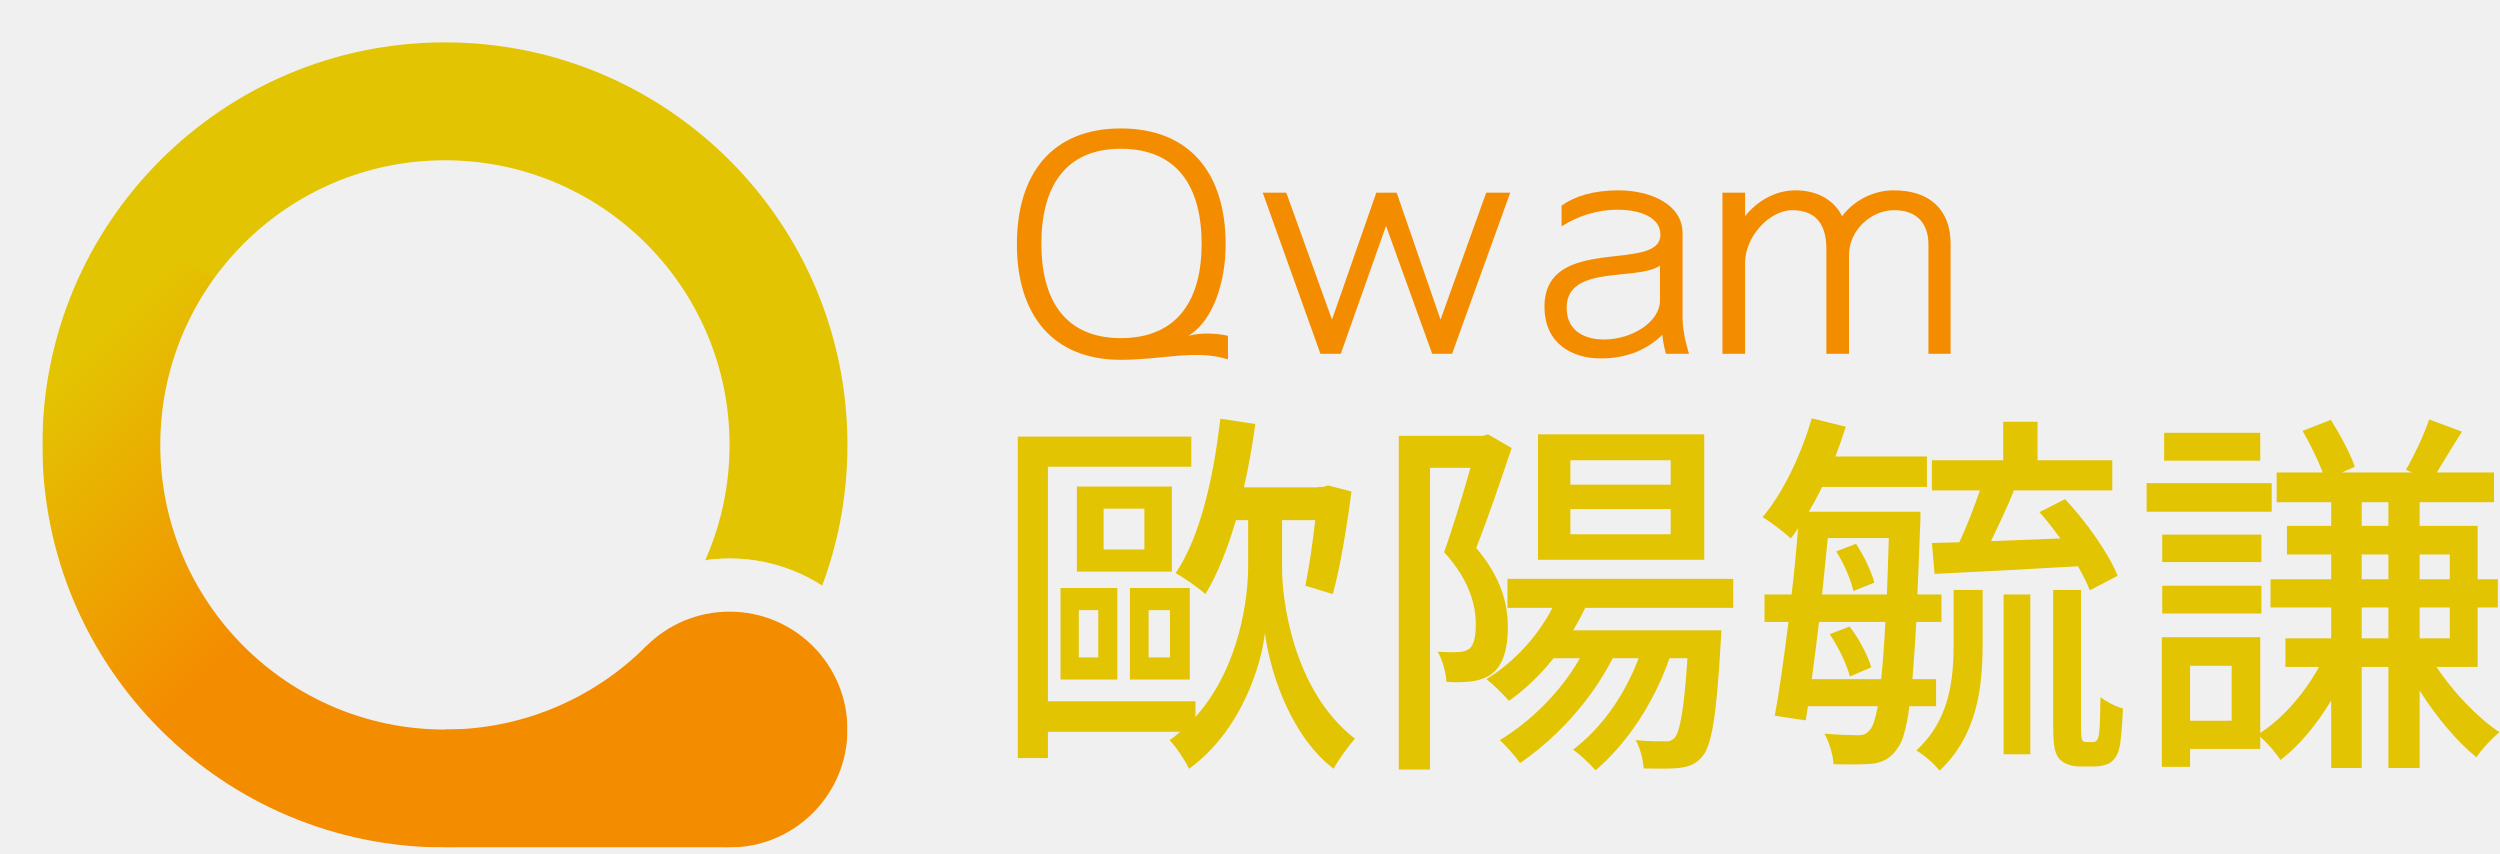
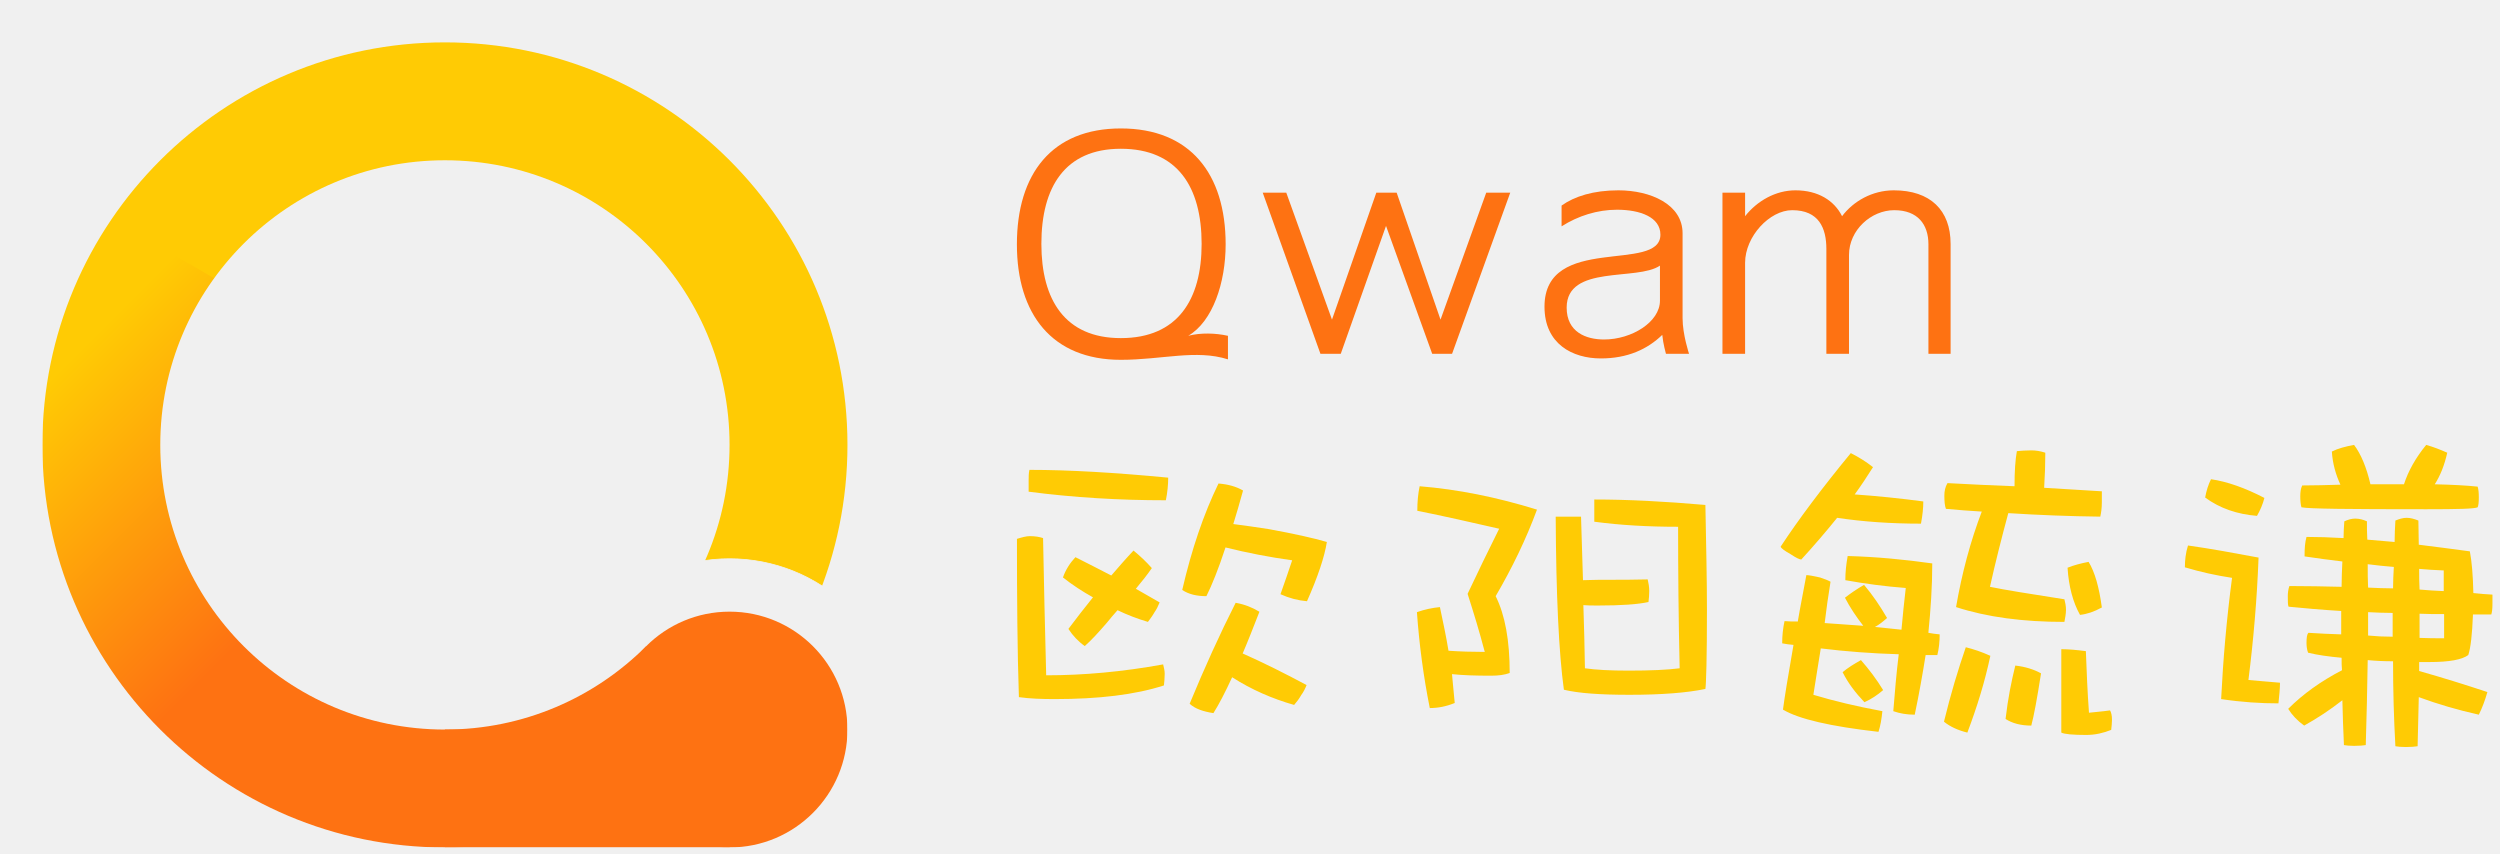
<svg xmlns="http://www.w3.org/2000/svg" width="1180px" height="403px" viewBox="0 0 1180 403" version="1.1">
  <defs>
    <linearGradient x1="0" x2="1" id="G" gradientTransform="rotate(45)">
-       <stop offset="0" stop-color="#E3C402" />
-       <stop offset="0.3" stop-color="#E3C402" />
-       <stop offset="0.7" stop-color="#F48C00" />
-       <stop offset="1" stop-color="#F48C00" />
+       <stop offset="0" stop-color="#FFCB04" />
+       <stop offset="0.3" stop-color="#FFCB04" />
+       <stop offset="0.7" stop-color="#FE7212" />
+       <stop offset="1" stop-color="#FE7212" />
    </linearGradient>
    <mask id="p1">
      <circle fill="white" cx="0" cy="0" r="500" />
      <circle fill="black" cx="0" cy="0" r="353.553" />
      <path stroke="black" fill="black" d="M 203.553 203.553 A 150 150 1 0 1 503.553 503.553 Z" />
      <rect fill="white" x="0" y="353.553" width="353.553" height="146.447" />
      <circle fill="white" cx="353.553" cy="353.553" r="146.447" />
    </mask>
  </defs>
  <g transform="translate(210, 210) scale(0.38)">
    <g mask="url(#p1)">
      <rect x="-500" y="-500" width="1000" height="1000" fill="url(#G)" />
-       <rect x="-500" y="-500" width="1000" height="500" fill="#E3C402" transform="rotate(30) translate(0, -36)" />
+       <rect x="-500" y="-500" width="1000" height="500" fill="#FFCB04" transform="rotate(30) translate(0, -36)" />
    </g>
  </g>
  <g stroke="none" stroke-width="1" fill="none" fill-rule="evenodd">
-     <g id="歐陽毓謙" transform="translate(480.4, 197.44)" fill="#E3C402" fill-rule="nonzero">
-       <path d="M124.74,48.06 L140.4,48.06 C139.14,59.4 137.34,71.1 135.72,79.02 L148.68,82.98 C152.1,70.74 155.34,51.3 157.5,34.56 L146.52,31.68 L144,32.4 L141.66,32.4 L141.66,32.58 L106.74,32.58 C108.9,23.04 110.7,12.96 112.14,2.7 L95.58,0.18 C92.34,28.44 86.04,55.98 74.52,73.08 C78.48,75.24 85.68,80.28 88.56,82.98 C94.32,73.44 99,61.56 102.96,48.06 L108.72,48.06 L108.72,70.02 C108.72,83.34 105.3,117 83.88,140.94 L83.88,133.56 L14.22,133.56 L14.22,22.86 L81.9,22.86 L81.9,8.64 L1.13686838e-13,8.64 L1.13686838e-13,160.38 L14.22,160.38 L14.22,147.96 L76.68,147.96 C75.06,149.4 73.44,150.66 71.64,151.92 C74.52,154.8 79.2,161.82 80.82,165.42 C105.48,147.6 115.02,116.28 116.64,101.34 C118.44,115.74 126.9,148.32 149.04,165.42 C151.2,161.46 156.06,154.62 159.12,151.2 C129.78,128.52 124.56,85.14 124.74,70.02 L124.74,48.06 Z M40.5,42.66 L59.76,42.66 L59.76,61.92 L40.5,61.92 L40.5,42.66 Z M27.9,72.36 L72.72,72.36 L72.72,32.22 L27.9,32.22 L27.9,72.36 Z M61.74,90.54 L71.82,90.54 L71.82,112.86 L61.74,112.86 L61.74,90.54 Z M52.92,123.3 L81.18,123.3 L81.18,80.1 L52.92,80.1 L52.92,123.3 Z M28.8,90.54 L37.98,90.54 L37.98,112.86 L28.8,112.86 L28.8,90.54 Z M20.16,123.3 L46.98,123.3 L46.98,80.1 L20.16,80.1 L20.16,123.3 Z" />
-       <path d="M308.16,31.32 L260.82,31.32 L260.82,19.8 L308.16,19.8 L308.16,31.32 Z M308.16,54.72 L260.82,54.72 L260.82,42.84 L308.16,42.84 L308.16,54.72 Z M324,7.56 L245.52,7.56 L245.52,66.78 L324,66.78 L324,7.56 Z M221.94,7.56 L219.42,8.28 L179.82,8.28 L179.82,165.78 L194.58,165.78 L194.58,23.4 L213.66,23.4 C210.24,35.46 205.56,50.94 201.24,63.18 C213.12,76.32 216.18,88.02 216.18,97.2 C216.18,102.42 215.46,107.1 212.94,108.9 C211.32,109.98 209.34,110.34 207.18,110.34 C204.84,110.52 201.78,110.34 198.18,110.16 C200.52,114.12 202.14,120.24 202.32,124.38 C206.64,124.74 210.96,124.56 214.2,124.2 C217.8,123.66 221.04,122.58 223.74,120.6 C228.96,116.64 231.3,109.08 231.3,98.64 C231.3,87.84 228.42,75.42 216.36,61.2 C222.12,46.62 228.24,28.44 233.1,14.04 L221.94,7.56 Z M337.68,89.46 L337.68,75.78 L231.12,75.78 L231.12,89.46 L252.36,89.46 C245.16,103.32 234,115.2 221.22,123.12 C224.28,125.46 229.5,130.68 231.84,133.38 C239.4,127.98 246.6,121.14 252.9,113.22 L265.32,113.22 C256.32,129.06 242.46,142.74 227.52,151.92 C230.4,154.44 235.08,159.84 237.06,162.72 C254.16,151.02 270.54,133.38 280.8,113.22 L293.04,113.22 C286.38,130.86 275.58,146.16 262.08,156.42 C265.32,158.58 270.54,163.62 272.7,166.14 C287.28,153.72 300.06,134.82 307.62,113.22 L316.08,113.22 C314.46,137.88 312.48,147.78 310.14,150.66 C308.7,152.28 307.26,152.64 305.1,152.46 C302.58,152.46 297.36,152.46 291.6,151.92 C293.76,155.52 295.2,161.28 295.38,165.24 C302.04,165.42 308.16,165.42 311.94,165.06 C316.62,164.52 320.04,163.26 322.92,159.84 C327.42,154.8 329.76,141.3 331.74,106.38 C331.92,104.22 332.1,100.08 332.1,100.08 L262.08,100.08 C264.24,96.66 266.04,93.06 267.84,89.46 L337.68,89.46 Z" />
-       <path d="M431.46,58.86 L432.72,73.44 C450.9,72.54 475.92,71.28 500.4,69.84 C502.74,73.98 504.72,77.76 505.98,81.18 L519.12,74.34 C514.98,63.9 504.36,48.78 494.28,38.16 L482.22,44.28 C485.64,48.06 488.88,52.38 492.12,56.7 L459.36,57.96 C462.96,50.4 466.92,42.12 470.16,34.2 L469.44,34.02 L516.6,34.02 L516.6,19.8 L481.32,19.8 L481.32,1.62 L465.12,1.62 L465.12,19.8 L431.46,19.8 L431.46,34.02 L454.14,34.02 C451.44,41.76 448.02,50.76 444.42,58.5 L431.46,58.86 Z M386.28,62.82 C389.88,68.4 393.3,76.32 394.38,81.54 L404.28,77.58 C403.02,72.54 399.42,64.98 395.64,59.22 L386.28,62.82 Z M383.22,101.88 C387.36,108 391.32,116.28 392.76,121.86 L402.84,117.54 C401.22,111.96 397.08,104.04 392.58,98.28 L383.22,101.88 Z M374.76,123.12 C375.84,114.66 377.1,105.48 378.18,96.12 L409.5,96.12 C408.96,107.1 408.24,116.1 407.52,123.12 L374.76,123.12 Z M411.12,56.52 C410.76,66.42 410.58,75.24 410.22,83.16 L379.62,83.16 C380.52,74.16 381.42,65.16 382.32,56.52 L411.12,56.52 Z M433.44,135.9 L433.44,123.12 L422.28,123.12 C422.82,115.74 423.54,106.74 424.08,96.12 L435.96,96.12 L435.96,83.16 L424.62,83.16 C424.98,73.8 425.52,63.18 425.88,51.48 C426.06,49.32 426.06,44.1 426.06,44.1 L373.32,44.1 C375.48,40.5 377.64,36.54 379.62,32.4 L429.12,32.4 L429.12,18 L385.92,18 C387.72,13.32 389.34,8.64 390.78,3.96 L374.76,-5.68434189e-14 C369.72,17.28 361.26,35.1 351.54,46.62 C355.14,48.78 361.8,53.82 364.86,56.7 C366.12,55.26 367.2,53.64 368.28,51.84 C367.56,61.74 366.48,72.54 365.22,83.16 L352.44,83.16 L352.44,96.12 L363.78,96.12 C361.62,112.86 359.46,128.7 357.3,140.4 L371.88,142.56 L372.96,135.9 L405.9,135.9 C404.82,141.66 403.74,145.08 402.48,146.7 C400.68,149.04 399.24,149.58 396.54,149.58 C393.66,149.58 387.54,149.4 380.7,148.86 C383.04,152.82 384.84,159.12 385.02,163.26 C391.86,163.44 398.52,163.44 403.2,163.08 C408.24,162.36 411.84,160.74 415.26,155.7 C417.6,152.64 419.4,146.7 420.84,135.9 L433.44,135.9 Z M441.72,106.2 C441.72,123.12 439.92,142.38 424.08,156.78 C427.68,158.76 432.72,163.26 435.06,166.32 C452.88,149.58 455.4,127.08 455.4,106.38 L455.4,81 L441.72,81 L441.72,106.2 Z M465.3,158.58 L477.9,158.58 L477.9,83.16 L465.3,83.16 L465.3,158.58 Z M504.18,152.82 C503.46,152.82 502.74,152.46 502.38,151.92 C502.02,151.2 501.84,149.04 501.84,145.8 L501.84,81 L488.7,81 L488.7,144.54 C488.7,155.7 489.6,158.58 491.94,161.1 C494.1,163.26 497.7,164.34 501.12,164.34 L508.14,164.34 C510.48,164.34 513.36,163.8 515.34,162.72 C517.5,161.28 519.12,159.12 519.84,155.88 C520.74,153 521.28,144.36 521.64,136.98 C518.22,136.08 513.72,133.74 511.02,131.58 C510.84,139.14 510.84,145.08 510.48,147.6 C510.3,150.12 509.76,151.56 509.22,152.1 C508.68,152.64 507.96,152.82 507.06,152.82 L504.18,152.82 Z" />
-       <path d="M586.44,6.84 L541.08,6.84 L541.08,19.98 L586.44,19.98 L586.44,6.84 Z M591.84,30.6 L532.8,30.6 L532.8,44.1 L591.84,44.1 L591.84,30.6 Z M586.98,54.9 L540.18,54.9 L540.18,67.86 L586.98,67.86 L586.98,54.9 Z M540.18,92.16 L586.98,92.16 L586.98,79.02 L540.18,79.02 L540.18,92.16 Z M634.32,103.86 L634.32,89.28 L646.92,89.28 L646.92,103.86 L634.32,103.86 Z M634.32,64.26 L646.92,64.26 L646.92,75.96 L634.32,75.96 L634.32,64.26 Z M634.32,39.6 L646.92,39.6 L646.92,50.76 L634.32,50.76 L634.32,39.6 Z M675.9,64.26 L675.9,75.96 L661.68,75.96 L661.68,64.26 L675.9,64.26 Z M675.9,103.86 L661.68,103.86 L661.68,89.28 L675.9,89.28 L675.9,103.86 Z M572.94,142.74 L553.32,142.74 L553.32,116.82 L572.94,116.82 L572.94,142.74 Z M689.04,117.36 L689.04,89.28 L698.58,89.28 L698.58,75.96 L689.04,75.96 L689.04,50.76 L661.68,50.76 L661.68,39.6 L696.78,39.6 L696.78,25.56 L669.78,25.56 C673.2,19.98 677.34,12.96 681.66,6.3 L666.18,0.54 C663.84,7.56 658.98,17.82 655.2,24.3 L658.08,25.56 L624.96,25.56 L631.08,22.86 C629.1,16.92 624.06,7.56 619.74,0.72 L606.42,5.94 C610.02,12.06 613.62,19.62 615.96,25.56 L594.18,25.56 L594.18,39.6 L619.92,39.6 L619.92,50.76 L599.04,50.76 L599.04,64.26 L619.92,64.26 L619.92,75.96 L591.3,75.96 L591.3,89.28 L619.92,89.28 L619.92,103.86 L598.32,103.86 L598.32,117.36 L614.16,117.36 C607.5,129.6 597.06,141.66 586.44,148.5 L586.44,103.32 L540,103.32 L540,164.52 L553.32,164.52 L553.32,156.06 L586.44,156.06 L586.44,150.3 C589.86,153.36 593.82,157.86 595.98,161.28 C604.62,154.8 613.08,144.54 619.92,133.2 L619.92,165.06 L634.32,165.06 L634.32,117.36 L646.92,117.36 L646.92,165.06 L661.68,165.06 L661.68,128.52 C669.42,140.76 679.32,152.64 688.5,160.02 C690.84,156.24 695.88,151.02 699.3,148.14 C689.04,141.3 677.52,129.24 669.6,117.36 L689.04,117.36 Z" />
+     <g id="欧阳毓谦" transform="translate(480, 210) scale(1.15)" fill="#FFCB04" fill-rule="nonzero">
+       <path d="M82.72,15.84 C76.64,28.32 71.68,42.88 67.84,59.52 C70.4,61.28 73.76,62.08 77.76,62.08 C80,57.6 82.72,50.88 85.6,42.08 C94.56,44.32 103.68,46.08 112.96,47.36 C111.52,51.68 109.92,56.32 108.16,61.28 C111.68,62.88 115.36,63.84 119.04,64.16 C123.52,54.08 126.24,45.92 127.2,39.84 C121.76,38.24 113.92,36.48 103.36,34.56 C98.4,33.76 93.6,33.12 88.8,32.48 C90.08,28.48 91.36,23.84 92.8,18.72 C90.08,17.12 86.72,16.16 82.72,15.84 Z M89.76,64.8 C83.2,77.76 76.96,91.52 70.88,106.24 C73.12,108.32 76.48,109.44 80.64,110.08 C82.88,106.56 85.44,101.6 88.32,95.36 C96.32,100.48 104.8,104.16 113.76,106.72 C114.88,105.44 115.84,104.16 116.64,102.72 C117.6,101.44 118.24,100.16 118.88,98.56 C109.92,93.76 101.28,89.44 92.64,85.6 C94.72,80.8 96.96,75.04 99.52,68.48 C96.64,66.72 93.44,65.44 89.76,64.8 Z M5.28,37.44 C3.84,37.44 2.08,37.92 5.68434189e-14,38.56 C5.68434189e-14,62.88 0.16,84.48 0.8,103.52 C5.28,104.16 10.24,104.32 15.52,104.32 C33.44,104.32 48.48,102.56 60.32,98.72 C60.48,97.28 60.64,95.68 60.64,93.92 C60.64,92.64 60.32,91.36 60,90.08 C43.36,93.12 27.36,94.56 12,94.56 C11.52,75.36 11.04,56.64 10.72,38.24 C9.28,37.76 7.52,37.44 5.28,37.44 Z M5.12,10.24 C4.8,11.68 4.8,13.12 4.8,14.4 L4.8,19.2 C23.2,21.6 41.92,22.72 61.12,22.72 C61.76,19.52 62.08,16.32 62.08,13.44 C40.32,11.36 21.44,10.24 5.12,10.24 Z M24,46.08 C21.76,48.48 20,51.2 18.88,54.4 C22.72,57.44 26.88,60.16 31.2,62.56 C27.84,66.72 24.48,71.04 21.12,75.52 C22.88,78.24 25.12,80.64 27.84,82.56 C30.72,80 33.6,76.8 36.8,73.12 C38.24,71.36 39.68,69.6 41.28,67.84 C45.28,69.76 49.44,71.36 53.76,72.64 C54.72,71.36 55.68,70.08 56.48,68.64 C57.28,67.52 57.92,66.24 58.56,64.64 C55.36,62.72 52,60.96 48.8,59.04 C51.36,56 53.6,53.12 55.36,50.56 C53.12,48 50.56,45.6 47.84,43.36 C44.8,46.56 41.76,50.08 38.72,53.6 C33.76,51.04 28.8,48.48 24,46.08 Z" id="Shape" />
+       <path d="M165.28,16.96 C164.64,20 164.32,23.36 164.32,27.04 C175.52,29.28 186.72,31.84 197.92,34.4 C193.44,43.36 189.12,52.32 184.96,61.12 C187.52,69.12 189.92,76.96 192,84.96 C186.88,84.96 181.92,84.8 177.12,84.48 C176.16,78.56 174.88,72.64 173.6,66.56 C170.4,66.88 167.36,67.52 164.16,68.64 C165.12,82.08 166.88,95.2 169.44,108 C172.8,108 176.16,107.36 179.68,105.92 C179.36,102.08 178.88,98.08 178.56,94.08 C183.04,94.56 188.32,94.72 194.56,94.72 C197.6,94.72 200.16,94.4 202.24,93.6 C202.24,80.16 200.32,69.76 196.48,62.08 C203.2,50.56 208.96,38.72 213.44,26.56 C196.96,21.44 180.96,18.24 165.28,16.96 Z M239.04,55.36 C236.48,55.36 234.24,55.52 232.32,55.52 C232,46.88 231.84,38.24 231.52,29.44 L221.12,29.44 C221.28,61.6 222.4,85.28 224.48,100.48 C230.4,101.92 239.36,102.56 251.36,102.56 C264.48,102.56 274.88,101.76 282.56,100.16 C282.88,98.08 283.2,87.2 283.2,67.68 C283.2,55.68 282.88,41.28 282.56,24.64 C266.08,23.2 250.88,22.4 236.96,22.4 L236.96,31.52 C247.68,32.96 259.2,33.6 271.36,33.6 C271.36,51.84 271.52,71.2 272,91.68 C267.04,92.32 260,92.64 251.04,92.64 C243.52,92.64 237.6,92.32 233.12,91.68 C232.96,83.2 232.8,74.56 232.48,65.76 C234.08,65.92 236.16,65.92 238.56,65.92 C248,65.92 254.88,65.44 259.2,64.48 C259.36,63.2 259.52,61.6 259.52,60 C259.52,58.24 259.2,56.64 258.88,55.2 C254.08,55.36 247.52,55.36 239.04,55.36 Z" id="Shape" />
+       <path d="M336.64,29.92 C347.2,31.52 358.72,32.32 371.04,32.32 C371.68,28.96 372,25.92 372,23.2 C362.4,21.92 352.96,20.96 343.84,20.32 C346.4,16.8 348.96,12.96 351.36,9.12 C348.48,6.88 345.44,4.96 342.24,3.36 C330.4,17.76 320.8,30.56 313.44,41.76 C313.76,42.56 315.2,43.52 317.44,44.8 C319.84,46.4 321.28,47.04 321.92,47.04 C327.04,41.44 332,35.68 336.64,29.92 Z M324,53.44 C322.72,60.48 321.44,66.72 320.48,72.48 C318.56,72.48 316.8,72.48 315.04,72.32 C314.4,75.2 314.08,78.24 314.08,81.44 C315.52,81.76 317.12,81.92 318.72,82.08 C316.48,94.88 315.04,103.68 314.4,108.64 C320.8,112.48 333.76,115.52 353.6,117.76 C354.4,115.36 354.88,112.48 355.2,109.28 C344.8,107.36 335.36,105.12 326.88,102.56 C327.84,96.64 328.8,90.24 329.92,83.52 C340.32,84.8 351.04,85.6 361.92,85.92 C360.96,93.6 360.32,101.44 359.68,109.28 C362.4,110.24 365.28,110.72 368.48,110.72 C370.24,102.4 371.68,94.24 372.96,86.24 L377.76,86.24 C378.4,83.68 378.72,80.8 378.72,77.76 C377.12,77.6 375.68,77.44 374.08,77.12 C375.04,67.52 375.68,57.92 375.68,48.64 C364.32,47.04 352.8,45.92 340.96,45.6 C340.32,49.12 340,52.32 340,55.52 C348,56.96 356.32,58.08 364.8,58.72 C364.16,64.48 363.52,70.08 363.04,75.84 C359.52,75.52 355.84,75.04 352.16,74.72 C353.92,73.76 355.52,72.48 357.12,71.04 C354.24,66.08 351.2,61.6 347.68,57.44 C344.64,59.2 342.08,60.96 339.84,62.72 C341.92,66.72 344.48,70.56 347.36,74.24 C342.08,73.92 336.8,73.44 331.52,73.12 C332.16,67.68 332.96,62.08 333.92,56.16 C333.44,55.84 332,55.2 329.6,54.4 C326.72,53.76 324.96,53.44 324,53.44 Z M416.32,2.24 C414.08,2.24 412,2.4 410.4,2.56 C409.76,6.08 409.44,10.88 409.44,16.96 C400.32,16.64 391.2,16.16 381.92,15.68 C380.96,17.28 380.64,19.04 380.64,20.8 C380.64,23.2 380.8,24.96 381.28,26.24 C386.08,26.72 391.04,27.04 396,27.36 C391.36,39.52 387.84,52.64 385.44,66.56 C398.24,70.72 412.96,72.64 429.92,72.64 C430.24,70.88 430.56,69.28 430.56,67.68 C430.56,66.08 430.24,64.64 429.92,63.36 C415.68,61.12 405.44,59.52 399.36,58.24 C401.6,48.16 404.16,38.08 406.88,28 C419.36,28.8 432,29.28 444.64,29.44 C444.96,28 445.28,26.08 445.28,23.52 L445.28,19.04 C437.44,18.56 429.6,18.08 421.6,17.6 C421.92,12.48 422.08,7.68 422.08,3.2 C420.16,2.56 418.24,2.24 416.32,2.24 Z M389.44,83.04 C386.24,92.32 383.2,102.4 380.48,113.6 C383.04,115.68 386.24,117.12 390.08,118.08 C394.08,107.52 397.28,97.12 399.52,86.56 C396,84.96 392.64,83.84 389.44,83.04 Z M409.76,90.56 C408.16,96.96 406.72,104.16 405.76,112.48 C408.48,114.24 412,115.2 416.32,115.2 C417.44,111.04 418.72,104 420.32,93.76 C417.44,92.16 413.92,91.04 409.76,90.56 Z M428.64,83.84 L428.64,118.08 C429.92,118.72 433.44,119.04 438.88,119.04 C442.56,119.04 445.92,118.24 449.12,116.96 C449.28,115.52 449.44,114.08 449.44,112.8 C449.44,111.04 449.12,109.76 448.64,108.96 C445.44,109.44 442.56,109.6 440,109.92 C439.36,101.28 439.04,92.96 438.72,84.64 C435.04,84.16 431.68,83.84 428.64,83.84 Z M439.84,48 C436.48,48.64 433.6,49.44 431.2,50.4 C431.68,58.08 433.44,64.64 436.32,69.76 C439.2,69.44 442.08,68.48 445.28,66.72 C444.16,58.4 442.4,52.16 439.84,48 Z M346.4,88.32 C343.52,89.92 340.96,91.52 338.88,93.28 C341.12,97.76 344.16,101.76 347.84,105.6 C350.72,104.32 353.28,102.56 355.52,100.64 C352.8,96.16 349.76,92.16 346.4,88.32 Z" id="Shape" />
+       <path d="M480.64,41.28 C479.68,44.32 479.36,47.36 479.36,50.24 C485.76,52.16 492.32,53.6 498.72,54.56 C496.48,71.52 495.04,88.16 494.24,104.32 C502.72,105.6 510.56,106.08 517.76,106.08 C518.08,102.88 518.4,100.16 518.4,97.6 C513.92,97.28 509.6,96.8 505.44,96.48 C507.52,80 508.96,63.2 509.6,46.24 C499.36,44.32 489.76,42.56 480.64,41.28 Z M490.08,14.08 C488.96,16.32 488.16,18.88 487.68,21.6 C493.76,26.08 500.96,28.48 508.96,29.12 C510.24,26.88 511.36,24.32 512,21.76 C504,17.6 496.64,15.04 490.08,14.08 Z M529.28,37.76 C528.64,40 528.48,42.56 528.48,45.76 C533.6,46.56 538.88,47.2 544,47.84 C543.84,51.36 543.68,54.72 543.68,58.24 C536.64,58.08 529.44,57.92 522.24,57.92 C521.76,59.36 521.6,60.8 521.6,62.08 C521.6,64.32 521.6,65.76 521.92,66.4 C528.32,67.04 535.52,67.68 543.52,68.16 L543.52,77.76 C539.04,77.6 534.56,77.44 530.08,77.12 C529.44,77.76 529.28,79.2 529.28,81.28 C529.28,82.56 529.44,84 529.92,85.28 C533.76,86.24 538.4,86.88 543.68,87.36 C543.68,89.12 543.68,90.88 543.84,92.48 C535.2,96.96 527.84,102.24 521.76,108.32 C523.36,110.88 525.44,113.12 528.32,115.2 C533.76,112.16 538.88,108.8 544,104.8 C544.16,110.88 544.32,116.96 544.64,123.2 C545.6,123.36 546.88,123.52 548.8,123.52 C551.04,123.52 552.64,123.36 553.6,123.2 C553.92,112 554.24,100.48 554.4,88.32 C557.6,88.64 561.12,88.8 564.8,88.8 C564.8,100.64 565.12,112.16 565.76,123.68 C566.72,123.84 568.16,124 570.08,124 C572.16,124 573.76,123.84 574.88,123.68 C575.04,116.96 575.2,110.24 575.36,103.52 C583.2,106.4 591.36,108.8 600,110.72 C601.44,107.84 602.56,104.8 603.52,101.44 C594.4,98.4 585.12,95.52 575.52,92.8 L575.52,89.12 L579.68,89.12 C587.84,89.12 593.12,88.16 595.68,86.24 C596.64,83.36 597.28,77.92 597.6,69.6 L605.12,69.6 C605.44,68.64 605.6,67.2 605.6,65.12 L605.6,61.44 C603.04,61.28 600.32,61.12 597.76,60.8 C597.6,53.44 597.12,47.84 596.32,43.68 C588.96,42.72 582.08,41.76 575.36,40.96 C575.36,37.76 575.2,34.56 575.2,31.04 C573.6,30.4 572,29.92 570.4,29.92 C568.8,29.92 567.36,30.4 565.76,31.04 C565.6,33.92 565.44,36.96 565.44,39.84 C561.6,39.52 557.76,39.2 554.24,38.88 C554.08,36.48 554.08,33.92 554.08,31.36 C552.64,30.72 551.04,30.24 549.28,30.24 C547.68,30.24 546.24,30.72 544.8,31.36 C544.64,33.6 544.48,36 544.48,38.24 C539.04,37.92 533.92,37.76 529.28,37.76 Z M554.4,48.96 C557.92,49.44 561.44,49.76 565.12,50.08 C564.96,52.96 564.8,56 564.8,58.88 C561.44,58.88 558.08,58.72 554.56,58.56 C554.4,55.52 554.4,52.32 554.4,48.96 Z M575.52,50.88 C578.72,51.2 582.08,51.36 585.6,51.52 L585.6,60 C582.24,59.84 578.88,59.68 575.68,59.36 C575.52,56.64 575.52,53.76 575.52,50.88 Z M554.56,68.64 C557.76,68.8 561.12,68.96 564.64,68.96 L564.64,78.72 C561.28,78.72 557.92,78.56 554.56,78.24 L554.56,68.64 Z M575.68,69.28 C578.88,69.44 582.24,69.44 585.76,69.44 L585.76,79.36 C582.4,79.36 579.04,79.36 575.68,79.2 L575.68,69.28 Z M569.28,16.16 L555.52,16.16 C553.92,9.28 551.68,3.84 548.8,0 C545.28,0.64 542.24,1.44 539.68,2.72 C540,7.68 541.28,12.16 543.2,16.32 C537.76,16.48 532.64,16.64 527.52,16.64 C526.88,17.92 526.72,19.52 526.72,21.12 C526.72,23.04 526.88,24.48 527.2,25.6 C530.08,26.24 547.2,26.4 578.4,26.4 C591.2,26.4 598.24,26.24 599.52,25.6 C599.84,24.96 600,23.68 600,21.44 C600,19.52 599.84,18.08 599.52,17.12 C595.04,16.64 589.12,16.32 581.92,16.16 C584.16,12.64 585.92,8.32 587.04,3.2 C584.16,1.92 581.28,0.8 578.4,0 C574.08,5.28 571.04,10.72 569.28,16.16 Z" id="Shape" />
    </g>
-     <g id="Qwam" transform="translate(479.9755, 60.62398)" fill="#F48C00" fill-rule="nonzero">
+     <g id="Qwam" transform="translate(479.9755, 60.62398)" fill="#FE7212" fill-rule="nonzero">
      <path d="M99.619,97.875 C93.733,96.567 86.757,96.349 80.872,97.875 C92.425,91.117 98.529,72.807 98.529,54.714 C98.529,21.362 81.744,0 49.046,0 C16.567,0 -1.13686838e-13,21.362 -1.13686838e-13,54.714 C-1.13686838e-13,87.629 16.567,109.21 49.046,109.21 C68.447,109.21 84.578,104.196 99.619,108.992 L99.619,97.875 Z M87.193,54.496 C87.193,80.872 75.858,98.965 49.046,98.965 C22.67,98.965 11.553,80.872 11.553,54.496 C11.553,27.684 22.67,9.591 49.046,9.591 C75.858,9.591 87.193,27.684 87.193,54.496 Z" />
      <polygon points="232.864 30.3 221.529 30.3 199.948 90.245 179.24 30.3 169.649 30.3 148.722 90.245 127.142 30.3 116.025 30.3 143.272 106.376 152.864 106.376 174.226 45.995 196.025 106.376 205.398 106.376" />
      <path d="M317.253,106.376 C317.253,106.376 314.202,97.221 314.202,89.591 L314.202,49.482 C314.202,35.749 298.943,29.21 283.902,29.21 C272.131,29.21 263.193,32.044 257.09,36.403 L257.09,46.213 C264.937,41.199 274.093,38.365 283.248,38.365 C294.147,38.365 303.738,41.853 303.738,50.136 C303.738,68.447 249.025,49.482 249.025,84.142 C249.025,101.798 262.322,108.556 275.619,108.556 C288.262,108.556 297.635,104.196 304.61,97.439 C305.046,101.798 306.354,106.376 306.354,106.376 L317.253,106.376 Z M303.52,81.308 C303.52,91.335 290.223,99.619 277.144,99.619 C268.643,99.619 259.488,96.131 259.488,84.578 C259.488,64.087 292.839,72.153 303.52,64.741 L303.52,81.308 Z" />
      <path d="M440.708,106.376 L440.708,54.496 C440.708,38.583 431.117,29.21 413.896,29.21 C403.651,29.21 394.714,34.441 389.482,41.417 C385.777,34.005 378.147,29.21 367.466,29.21 C358.093,29.21 349.373,34.223 343.706,41.417 L343.706,30.3 L333.025,30.3 L333.025,106.376 L343.706,106.376 L343.706,63.433 C343.706,51.008 355.259,38.583 365.94,38.583 C378.583,38.583 382.071,47.084 382.071,56.894 L382.071,106.376 L392.752,106.376 L392.752,59.728 C392.752,47.956 403.215,38.583 414.114,38.583 C425.232,38.583 430.245,45.341 430.245,54.714 L430.245,106.376 L440.708,106.376 Z" />
    </g>
  </g>
</svg>
